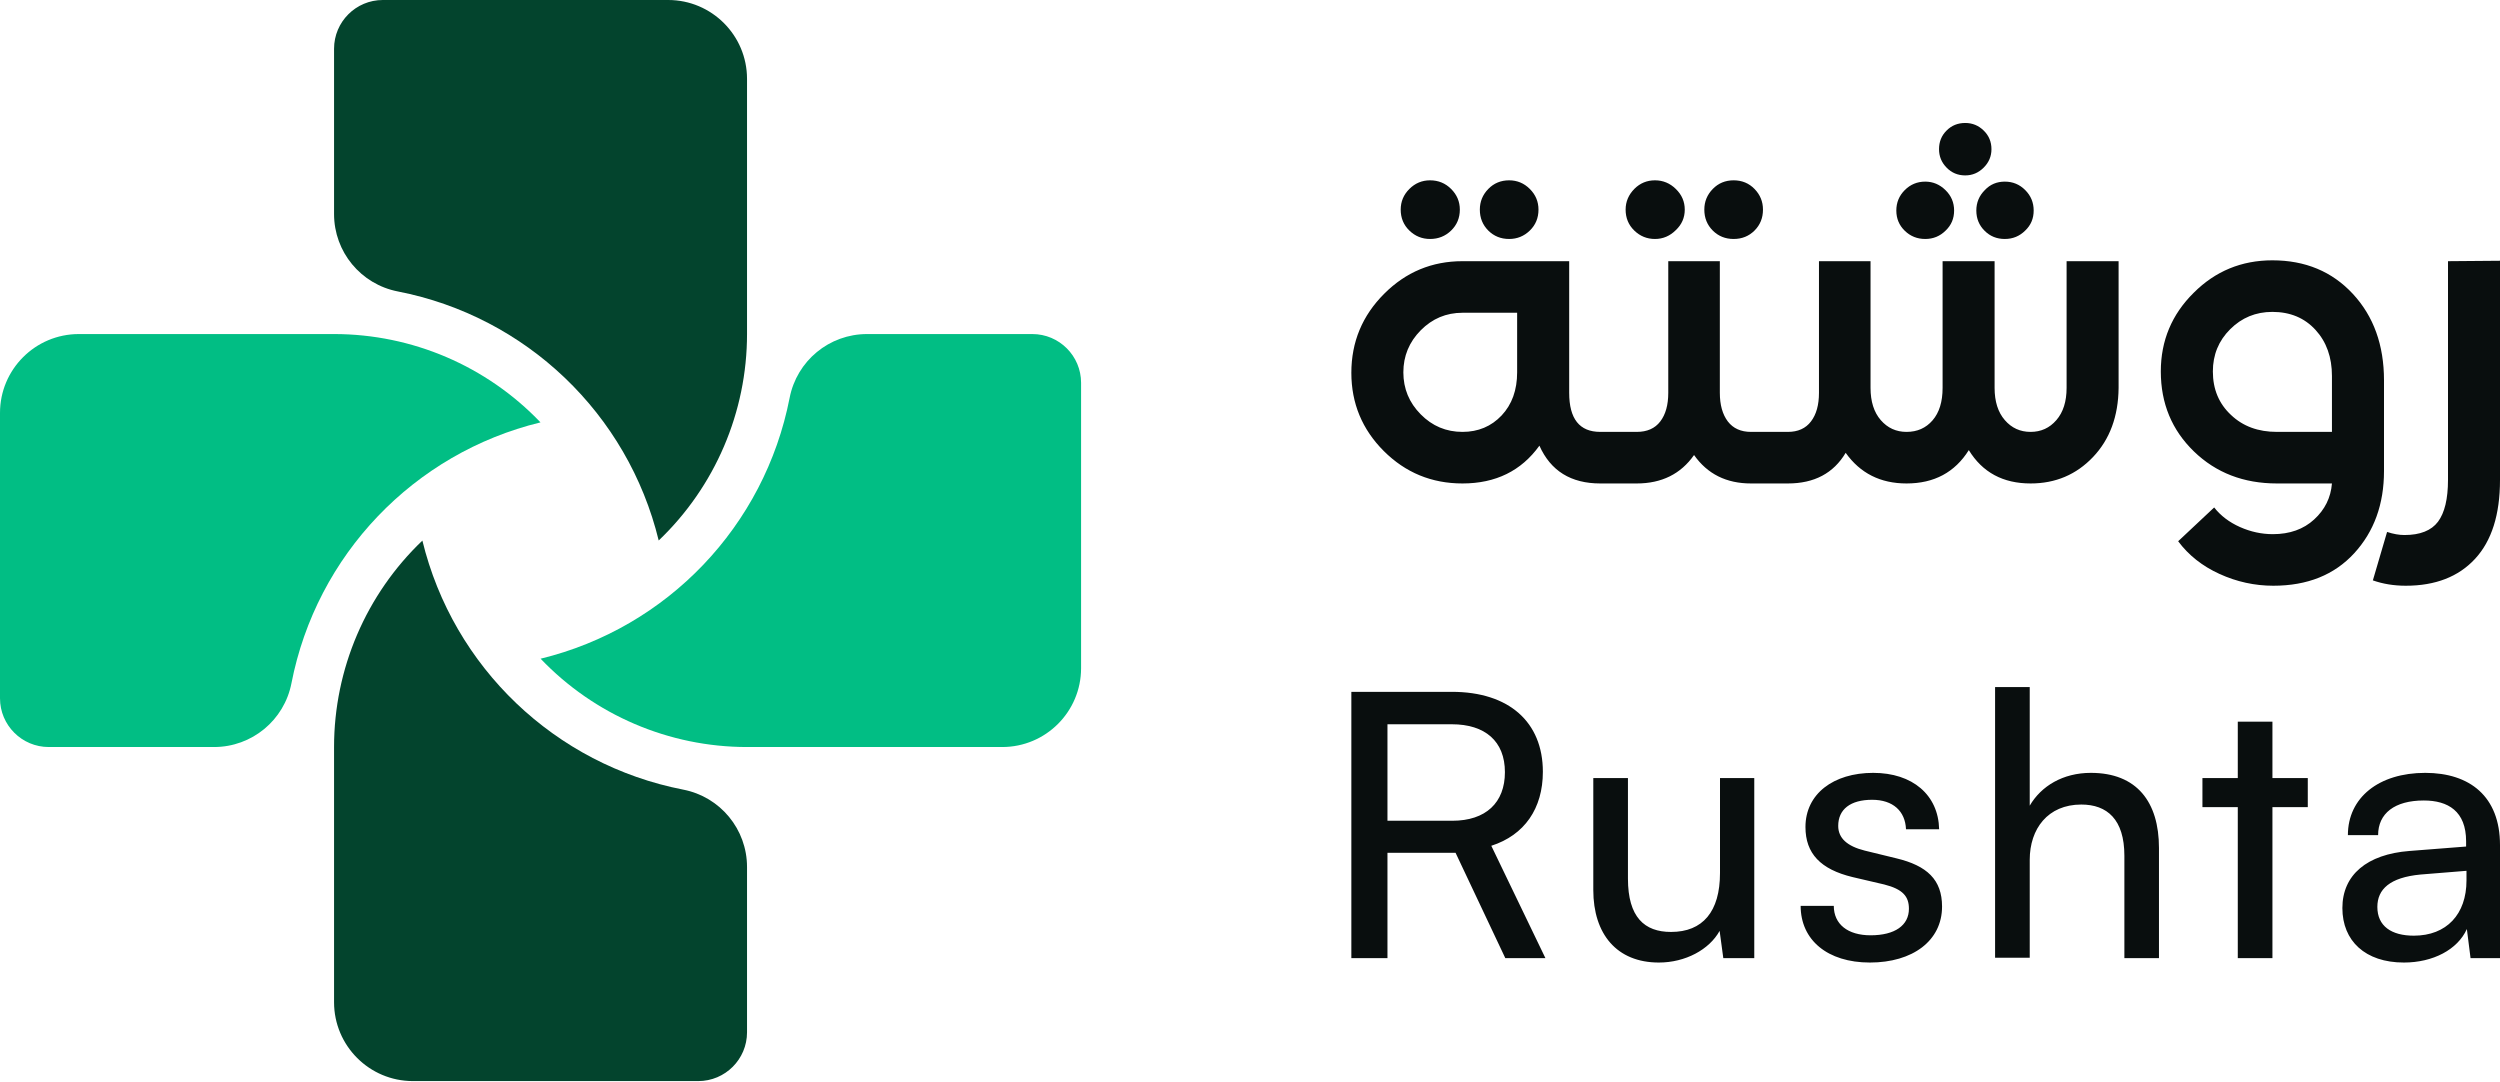
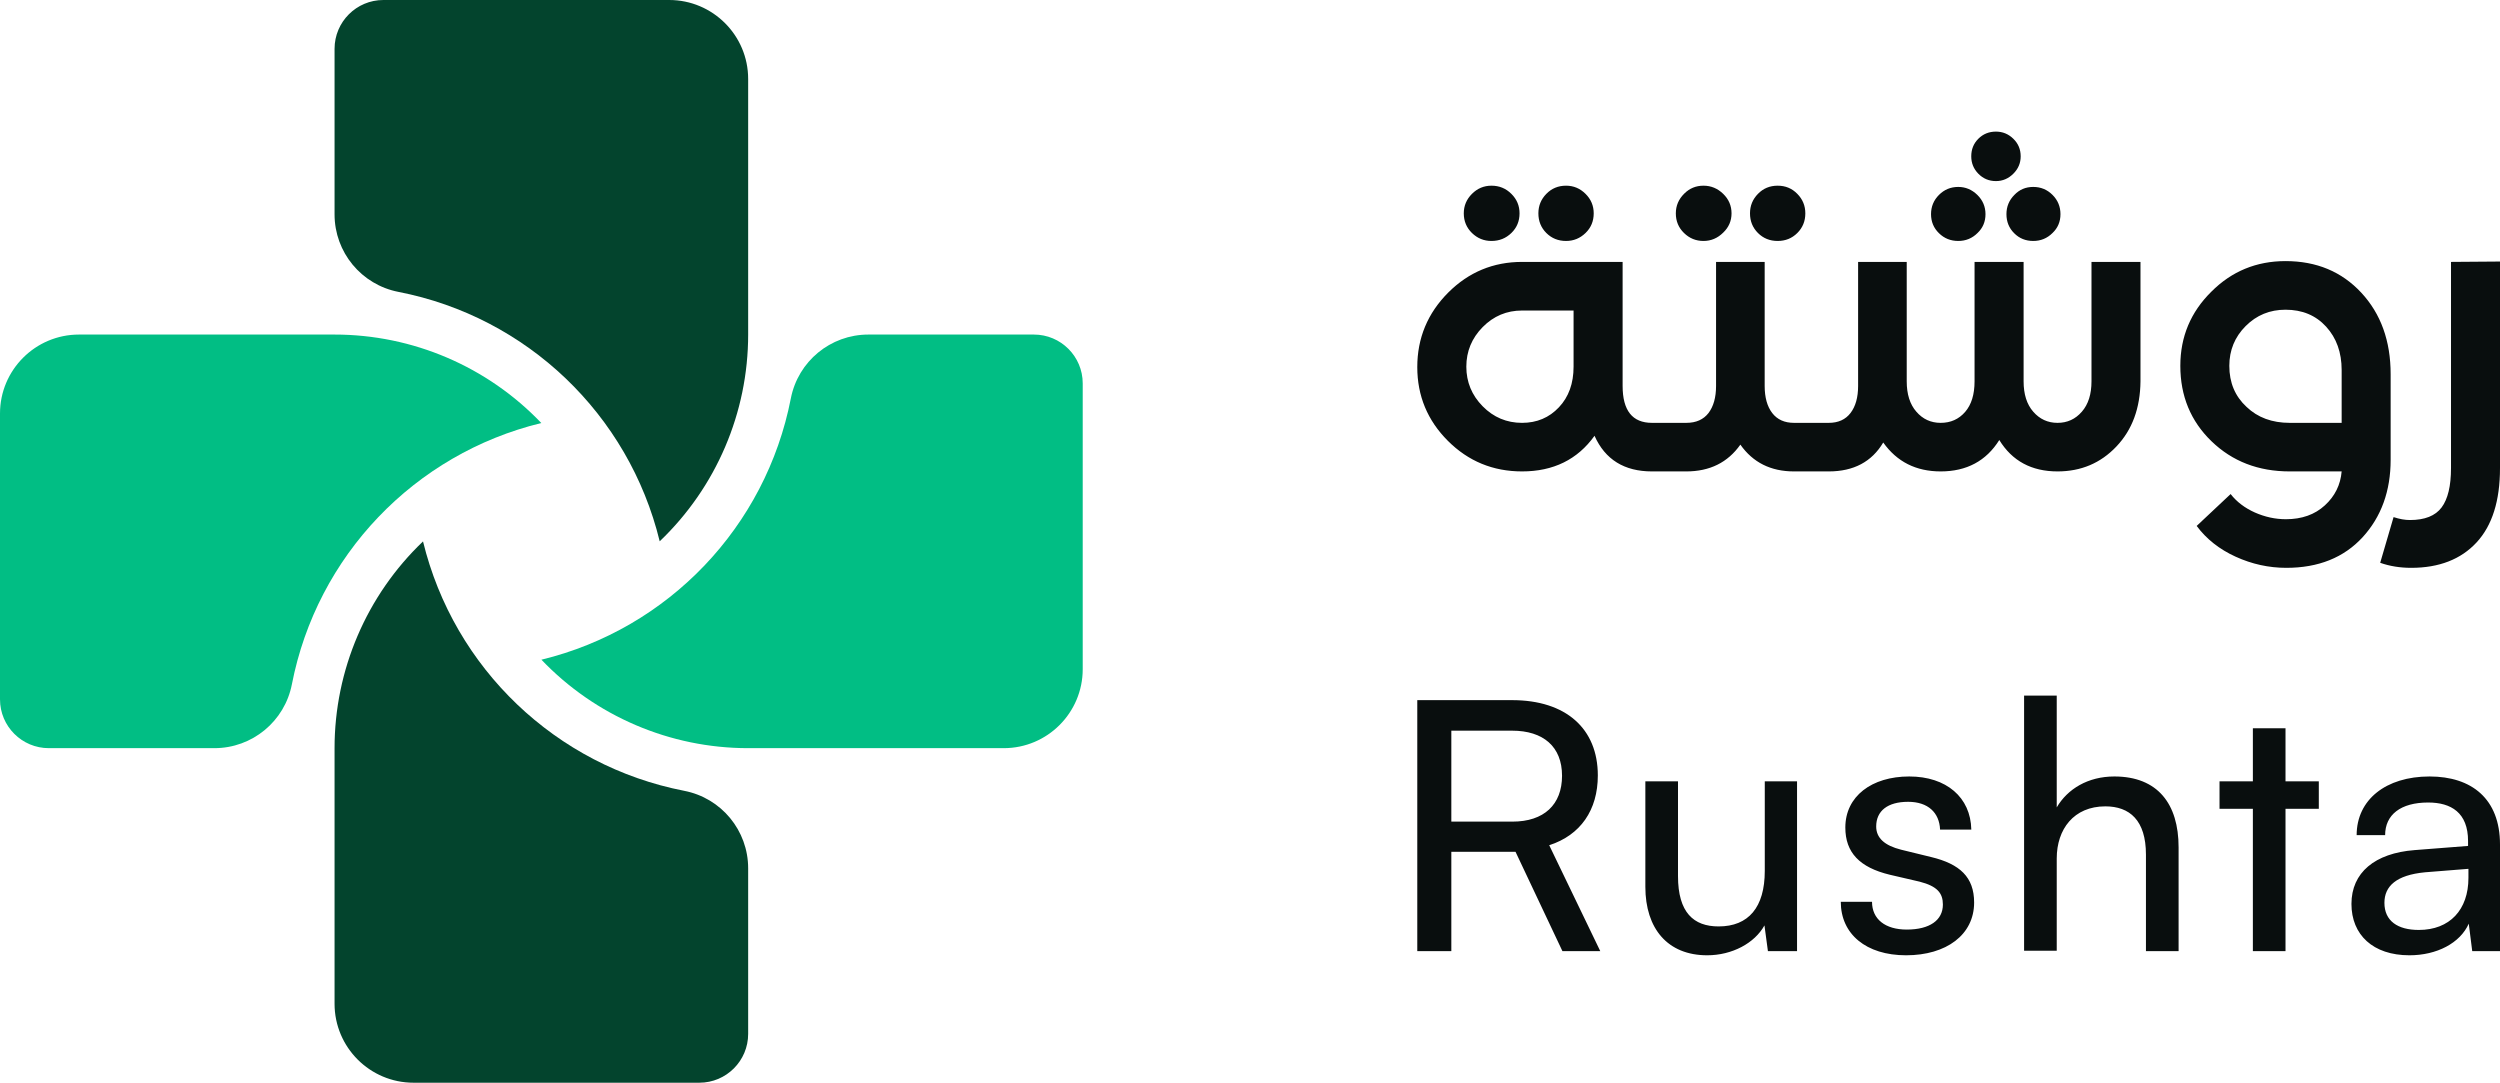
- <svg xmlns="http://www.w3.org/2000/svg" viewBox="0 0 462.5 200" width="462.5" height="200" role="img" aria-label="Rushta روشتة">
+ <svg xmlns="http://www.w3.org/2000/svg" viewBox="0 0 461.8 200" width="461.8" height="200" role="img" aria-label="Rushta روشتة">
  <g id="mark">
    <path fill="#03442D" d="M138.2 160.4L138.2 190.98C138.2 195.96 134.16 200 129.18 200L76.39 200C68.34 200 61.8 193.47 61.8 185.41L61.8 138.2C61.8 123.77 67.71 109.97 78.14 100.01C83.85 123.47 102.69 141.46 126.39 146.08C133.25 147.41 138.2 153.41 138.2 160.4Z" />
    <path fill="#03442D" d="M61.8 39.6L61.8 9.02C61.8 4.04 65.84 0 70.82 0L123.61 0C131.66 0 138.2 6.53 138.2 14.59L138.2 61.8C138.2 76.23 132.29 90.03 121.86 99.99C116.15 76.53 97.31 58.54 73.61 53.92C66.75 52.59 61.8 46.59 61.8 39.6Z" />
    <path fill="#01BE84" d="M39.6 138.2L9.02 138.2C4.04 138.2 0 134.16 0 129.18L0 76.39C0 68.34 6.53 61.8 14.59 61.8L61.8 61.8C76.23 61.8 90.03 67.71 99.99 78.14C76.53 83.85 58.54 102.69 53.92 126.39C52.59 133.25 46.59 138.2 39.6 138.2Z" />
    <path fill="#01BE84" d="M160.4 61.8L190.98 61.8C195.96 61.8 200 65.84 200 70.82L200 123.61C200 131.66 193.47 138.2 185.41 138.2L138.2 138.2C123.77 138.2 109.97 132.29 100.01 121.86C123.47 116.15 141.46 97.31 146.08 73.61C147.41 66.75 153.41 61.8 160.4 61.8Z" />
  </g>
  <g id="arabic" aria-label="روشتة">
-     <path id="arabic-letters" fill="#090E0E" d="M256.09 54.33C260.09 50.33 264.91 48.32 270.56 48.32L290.3 48.32L290.3 72.67C290.3 77.49 292.21 79.9 296.05 79.9L298.52 79.9L298.52 89.44L296.05 89.44C290.62 89.44 286.87 87.11 284.79 82.45C281.44 87.11 276.7 89.44 270.56 89.44C264.86 89.44 260.01 87.44 256 83.44C252 79.44 250 74.61 250 68.97C250 63.26 252.03 58.38 256.09 54.33ZM259.62 68.88C259.62 71.9 260.69 74.49 262.83 76.65C264.97 78.82 267.54 79.9 270.56 79.9C273.46 79.9 275.88 78.89 277.8 76.86C279.71 74.83 280.67 72.17 280.67 68.88L280.67 57.86L270.56 57.86C267.54 57.86 264.97 58.95 262.83 61.11C260.69 63.28 259.62 65.87 259.62 68.88ZM296.88 79.9L302.8 79.9C304.71 79.9 306.17 79.26 307.15 77.97C308.14 76.68 308.63 74.91 308.63 72.67L308.63 48.32L318.17 48.32L318.17 72.67C318.17 74.91 318.67 76.68 319.65 77.97C320.64 79.26 322.07 79.9 323.93 79.9L329.93 79.9L329.93 89.44L323.93 89.44C319.38 89.44 315.87 87.69 313.4 84.18C310.94 87.69 307.4 89.44 302.8 89.44L296.88 89.44ZM330.76 79.9C332.62 79.9 334.05 79.26 335.03 77.97C336.02 76.68 336.51 74.91 336.51 72.67L336.51 48.32L346.05 48.32L346.05 71.76C346.05 74.28 346.68 76.27 347.94 77.72C349.21 79.18 350.79 79.9 352.71 79.9C354.69 79.9 356.29 79.19 357.52 77.77C358.76 76.34 359.38 74.34 359.38 71.76L359.38 48.32L369 48.32L369 71.76C369 74.28 369.63 76.27 370.89 77.72C372.15 79.18 373.74 79.9 375.66 79.9C377.58 79.9 379.17 79.18 380.43 77.72C381.69 76.27 382.32 74.28 382.32 71.76L382.32 48.32L391.94 48.32L391.94 71.76C391.89 77.02 390.31 81.29 387.21 84.55C384.11 87.81 380.26 89.44 375.66 89.44C370.56 89.44 366.75 87.39 364.23 83.27C361.65 87.39 357.81 89.44 352.71 89.44C347.89 89.44 344.13 87.55 341.45 83.77C339.2 87.55 335.64 89.44 330.76 89.44L328.29 89.44L328.29 79.9ZM405.84 54.16C409.84 50.16 414.69 48.16 420.39 48.16C426.48 48.16 431.44 50.23 435.28 54.37C439.12 58.51 441.04 63.84 441.04 70.36L441.04 87.14C441.04 93.28 439.2 98.35 435.53 102.35C431.85 106.36 426.86 108.36 420.56 108.36C417.11 108.36 413.79 107.63 410.61 106.18C407.43 104.73 404.88 102.71 402.96 100.13L409.62 93.88C410.83 95.42 412.42 96.62 414.39 97.5C416.37 98.38 418.39 98.82 420.48 98.82C423.6 98.82 426.15 97.91 428.12 96.1C430.1 94.29 431.2 92.07 431.41 89.44L421.22 89.44C415.08 89.44 409.96 87.47 405.88 83.52C401.8 79.57 399.75 74.64 399.75 68.72C399.75 63.02 401.78 58.17 405.84 54.16ZM412.75 76.78C414.94 78.86 417.76 79.9 421.22 79.9L431.41 79.9L431.41 69.54C431.41 66.09 430.4 63.25 428.37 61.03C426.34 58.81 423.68 57.7 420.39 57.7C417.32 57.7 414.72 58.77 412.58 60.91C410.44 63.04 409.38 65.65 409.38 68.72C409.38 72.01 410.5 74.69 412.75 76.78ZM441.61 98.41C442.76 98.79 443.83 98.98 444.82 98.98C447.72 98.98 449.79 98.16 451.03 96.52C452.26 94.87 452.88 92.29 452.88 88.78L452.88 48.32L462.5 48.24L462.5 88.78C462.5 95.2 460.96 100.06 457.89 103.38C454.82 106.7 450.55 108.36 445.07 108.36C442.87 108.36 440.84 108.03 438.98 107.37Z" />
-     <path id="arabic-dots" fill="#090E0E" d="M259.13 38.78C259.13 37.3 259.66 36.03 260.73 34.96C261.8 33.89 263.08 33.36 264.56 33.36C266.09 33.36 267.39 33.89 268.46 34.96C269.53 36.03 270.07 37.3 270.07 38.78C270.07 40.32 269.53 41.61 268.46 42.65C267.39 43.69 266.09 44.21 264.56 44.21C263.08 44.21 261.8 43.69 260.73 42.65C259.66 41.61 259.13 40.32 259.13 38.78ZM273.77 38.78C273.77 37.3 274.29 36.03 275.33 34.96C276.37 33.89 277.66 33.36 279.19 33.36C280.67 33.36 281.95 33.89 283.02 34.96C284.09 36.03 284.62 37.3 284.62 38.78C284.62 40.32 284.09 41.61 283.02 42.65C281.95 43.69 280.67 44.21 279.19 44.21C277.66 44.21 276.37 43.69 275.33 42.65C274.29 41.61 273.77 40.32 273.77 38.78ZM315.3 38.78C315.3 37.3 315.82 36.03 316.86 34.96C317.9 33.89 319.19 33.36 320.72 33.36C322.26 33.36 323.55 33.89 324.59 34.96C325.63 36.03 326.15 37.3 326.15 38.78C326.15 40.32 325.63 41.61 324.59 42.65C323.55 43.69 322.26 44.21 320.72 44.21C319.19 44.21 317.9 43.69 316.86 42.65C315.82 41.61 315.3 40.32 315.3 38.78ZM302.38 34.92C303.43 33.88 304.69 33.36 306.17 33.36C307.65 33.36 308.94 33.89 310.03 34.96C311.13 36.03 311.68 37.3 311.68 38.78C311.68 40.27 311.13 41.53 310.03 42.57C308.94 43.66 307.65 44.21 306.17 44.21C304.69 44.21 303.41 43.69 302.34 42.65C301.27 41.61 300.74 40.32 300.74 38.78C300.74 37.3 301.29 36.02 302.38 34.92ZM352.38 35.17C353.43 34.12 354.69 33.6 356.17 33.6C357.59 33.6 358.84 34.12 359.91 35.17C360.98 36.21 361.51 37.47 361.51 38.95C361.51 40.43 360.99 41.66 359.95 42.65C358.91 43.69 357.65 44.21 356.17 44.21C354.69 44.21 353.43 43.71 352.38 42.69C351.34 41.68 350.82 40.43 350.82 38.95C350.82 37.47 351.34 36.21 352.38 35.17ZM367.19 35.17C368.17 34.12 369.41 33.6 370.89 33.6C372.37 33.6 373.63 34.12 374.67 35.17C375.71 36.21 376.23 37.47 376.23 38.95C376.23 40.43 375.71 41.66 374.67 42.65C373.63 43.69 372.37 44.21 370.89 44.21C369.41 44.21 368.16 43.71 367.15 42.69C366.13 41.68 365.62 40.43 365.62 38.95C365.62 37.47 366.15 36.21 367.19 35.17ZM360.12 24.15C361.05 23.21 362.2 22.75 363.57 22.75C364.88 22.75 366.02 23.21 366.98 24.15C367.94 25.08 368.42 26.23 368.42 27.6C368.42 28.92 367.94 30.05 366.98 31.01C366.02 31.97 364.88 32.45 363.57 32.45C362.2 32.45 361.05 31.97 360.12 31.01C359.18 30.05 358.72 28.92 358.72 27.6C358.72 26.23 359.18 25.08 360.12 24.15Z" />
+     <path id="arabic-letters" fill="#090E0E" d="M267.53 54.03C271.3 50.27 275.84 48.38 281.15 48.38L299.73 48.38L299.73 71.29C299.73 75.84 301.54 78.11 305.15 78.11L307.47 78.11L307.47 87.08L305.15 87.08C300.04 87.08 296.5 84.89 294.54 80.5C291.4 84.89 286.93 87.08 281.15 87.08C275.79 87.08 271.22 85.2 267.45 81.43C263.69 77.67 261.8 73.13 261.8 67.81C261.8 62.45 263.71 57.85 267.53 54.03ZM270.86 67.73C270.86 70.57 271.87 73.01 273.88 75.05C275.89 77.09 278.32 78.11 281.15 78.11C283.89 78.11 286.16 77.15 287.96 75.24C289.77 73.33 290.67 70.83 290.67 67.73L290.67 57.36L281.15 57.36C278.32 57.36 275.89 58.38 273.88 60.42C271.87 62.46 270.86 64.9 270.86 67.73ZM305.92 78.11L311.49 78.11C313.3 78.11 314.67 77.5 315.6 76.29C316.52 75.07 316.99 73.41 316.99 71.29L316.99 48.38L325.97 48.38L325.97 71.29C325.97 73.41 326.43 75.07 327.36 76.29C328.29 77.5 329.63 78.11 331.39 78.11L337.04 78.11L337.04 87.08L331.39 87.08C327.1 87.08 323.8 85.43 321.48 82.13C319.16 85.43 315.83 87.08 311.49 87.08L305.92 87.08ZM337.81 78.11C339.56 78.11 340.91 77.5 341.83 76.29C342.76 75.07 343.23 73.41 343.23 71.29L343.23 48.38L352.21 48.38L352.21 70.44C352.21 72.82 352.8 74.69 353.99 76.05C355.17 77.42 356.67 78.11 358.48 78.11C360.33 78.11 361.84 77.43 363 76.09C364.16 74.75 364.74 72.87 364.74 70.44L364.74 48.38L373.8 48.38L373.8 70.44C373.8 72.82 374.39 74.69 375.58 76.05C376.77 77.42 378.26 78.11 380.07 78.11C381.88 78.11 383.37 77.42 384.56 76.05C385.75 74.69 386.34 72.82 386.34 70.44L386.34 48.38L395.39 48.38L395.39 70.44C395.34 75.4 393.86 79.41 390.94 82.48C388.03 85.55 384.4 87.08 380.07 87.08C375.27 87.08 371.68 85.15 369.31 81.28C366.89 85.15 363.27 87.08 358.48 87.08C353.93 87.08 350.4 85.3 347.87 81.74C345.76 85.3 342.4 87.08 337.81 87.08L335.49 87.08L335.49 78.11ZM408.48 53.88C412.24 50.11 416.81 48.23 422.18 48.23C427.9 48.23 432.57 50.18 436.18 54.07C439.8 57.97 441.6 62.99 441.6 69.13L441.6 84.92C441.6 90.7 439.87 95.47 436.42 99.24C432.96 103 428.26 104.89 422.33 104.89C419.08 104.89 415.96 104.2 412.96 102.83C409.97 101.47 407.57 99.57 405.77 97.15L412.04 91.26C413.17 92.71 414.67 93.84 416.52 94.67C418.38 95.49 420.29 95.91 422.25 95.91C425.19 95.91 427.59 95.06 429.45 93.35C431.31 91.65 432.34 89.56 432.55 87.08L422.95 87.08C417.17 87.08 412.36 85.23 408.51 81.51C404.67 77.8 402.75 73.15 402.75 67.58C402.75 62.21 404.66 57.65 408.48 53.88ZM414.98 75.16C417.04 77.13 419.7 78.11 422.95 78.11L432.55 78.11L432.55 68.35C432.55 65.1 431.59 62.43 429.68 60.34C427.77 58.25 425.27 57.21 422.18 57.21C419.29 57.21 416.83 58.21 414.82 60.23C412.81 62.24 411.8 64.69 411.8 67.58C411.8 70.68 412.86 73.2 414.98 75.16ZM442.14 95.52C443.23 95.88 444.23 96.06 445.16 96.06C447.9 96.06 449.85 95.29 451.01 93.74C452.17 92.19 452.75 89.77 452.75 86.46L452.75 48.38L461.8 48.31L461.8 86.46C461.8 92.5 460.36 97.08 457.47 100.2C454.58 103.32 450.55 104.89 445.39 104.89C443.33 104.89 441.42 104.58 439.67 103.96Z" />
+     <path id="arabic-dots" fill="#090E0E" d="M270.39 39.41C270.39 38.01 270.9 36.81 271.9 35.81C272.91 34.8 274.11 34.3 275.5 34.3C276.95 34.3 278.17 34.8 279.18 35.81C280.19 36.81 280.69 38.01 280.69 39.41C280.69 40.85 280.19 42.06 279.18 43.04C278.17 44.02 276.95 44.51 275.5 44.51C274.11 44.51 272.91 44.02 271.9 43.04C270.9 42.06 270.39 40.85 270.39 39.41ZM284.17 39.41C284.17 38.01 284.66 36.81 285.64 35.81C286.62 34.8 287.84 34.3 289.28 34.3C290.67 34.3 291.87 34.8 292.88 35.81C293.89 36.81 294.39 38.01 294.39 39.41C294.39 40.85 293.89 42.06 292.88 43.04C291.87 44.02 290.67 44.51 289.28 44.51C287.84 44.51 286.62 44.02 285.64 43.04C284.66 42.06 284.17 40.85 284.17 39.41ZM323.26 39.41C323.26 38.01 323.75 36.81 324.73 35.81C325.71 34.8 326.92 34.3 328.37 34.3C329.81 34.3 331.02 34.8 332 35.81C332.99 36.81 333.48 38.01 333.48 39.41C333.48 40.85 332.99 42.06 332 43.04C331.02 44.02 329.81 44.51 328.37 44.51C326.92 44.51 325.71 44.02 324.73 43.04C323.75 42.06 323.26 40.85 323.26 39.41ZM311.11 35.77C312.09 34.79 313.27 34.3 314.67 34.3C316.06 34.3 317.27 34.8 318.31 35.81C319.34 36.81 319.85 38.01 319.85 39.41C319.85 40.8 319.34 41.99 318.31 42.97C317.27 44 316.06 44.51 314.67 44.51C313.27 44.51 312.07 44.02 311.07 43.04C310.06 42.06 309.56 40.85 309.56 39.41C309.56 38.01 310.07 36.8 311.11 35.77ZM358.17 36C359.15 35.02 360.33 34.53 361.73 34.53C363.07 34.53 364.24 35.02 365.25 36C366.25 36.98 366.76 38.17 366.76 39.56C366.76 40.95 366.27 42.11 365.29 43.04C364.31 44.02 363.12 44.51 361.73 44.51C360.33 44.51 359.15 44.04 358.17 43.08C357.19 42.13 356.7 40.95 356.7 39.56C356.7 38.17 357.19 36.98 358.17 36ZM372.1 36C373.03 35.02 374.19 34.53 375.58 34.53C376.97 34.53 378.16 35.02 379.14 36C380.12 36.98 380.61 38.17 380.61 39.56C380.61 40.95 380.12 42.11 379.14 43.04C378.16 44.02 376.97 44.51 375.58 44.51C374.19 44.51 373.01 44.04 372.06 43.08C371.1 42.13 370.63 40.95 370.63 39.56C370.63 38.17 371.12 36.98 372.1 36ZM365.44 25.63C366.32 24.75 367.4 24.31 368.69 24.31C369.93 24.31 371 24.75 371.9 25.63C372.81 26.51 373.26 27.59 373.26 28.88C373.26 30.12 372.81 31.19 371.9 32.09C371 32.99 369.93 33.45 368.69 33.45C367.4 33.45 366.32 32.99 365.44 32.09C364.56 31.19 364.13 30.12 364.13 28.88C364.13 27.59 364.56 26.51 365.44 25.63Z" />
  </g>
-   <path id="english" aria-label="Rushta" fill="#090E0E" d="M256.68 177.25L256.68 157.77L269.28 157.77L278.48 177.25L285.9 177.25L275.89 156.47C282.02 154.5 285.43 149.59 285.43 142.78C285.43 133.58 279.16 127.99 268.6 127.99L250 127.99L250 177.25ZM256.68 133.99L268.6 133.99C274.73 133.99 278.41 137.12 278.41 142.85C278.41 148.5 274.87 151.84 268.67 151.84L256.68 151.84ZM318.2 143.94L318.2 161.51C318.2 168.67 315 172.41 309.14 172.41C304.23 172.41 301.17 169.69 301.17 162.54L301.17 143.94L294.76 143.94L294.76 164.65C294.76 172.82 299.12 178.07 306.89 178.07C311.79 178.07 316.22 175.68 318.13 172.21L318.81 177.25L324.54 177.25L324.54 143.94ZM333.12 167.58C333.12 173.91 338.09 178.07 345.93 178.07C353.83 178.07 359.28 174.05 359.28 167.71C359.28 162.74 356.49 160.15 350.83 158.79L344.97 157.36C341.7 156.54 340.07 155.04 340.07 152.79C340.07 149.73 342.32 147.96 346.34 147.96C350.22 147.96 352.47 150.07 352.61 153.41L358.74 153.41C358.6 147.07 353.83 142.98 346.54 142.98C339.18 142.98 334.01 146.87 334.01 153C334.01 157.9 336.8 160.83 342.73 162.26L348.59 163.63C352.06 164.51 353.15 165.87 353.15 168.12C353.15 171.19 350.56 173.03 346.06 173.03C341.84 173.03 339.25 170.98 339.25 167.58ZM375.5 177.18L375.5 159.06C375.5 153.34 378.84 148.84 385.04 148.84C389.8 148.84 393.01 151.57 393.01 158.31L393.01 177.25L399.41 177.25L399.41 156.88C399.41 148.36 395.32 142.98 386.81 142.98C381.63 142.98 377.61 145.43 375.5 149.05L375.5 127.11L369.09 127.11L369.09 177.18ZM420.4 177.25L420.4 149.32L426.94 149.32L426.94 143.94L420.4 143.94L420.4 133.51L413.99 133.51L413.99 143.94L407.45 143.94L407.45 149.32L413.99 149.32L413.99 177.25ZM444.72 178.07C450.1 178.07 454.66 175.68 456.37 171.87L457.05 177.25L462.5 177.25L462.5 156.34C462.5 147.34 456.91 142.98 448.67 142.98C440.08 142.98 434.36 147.55 434.36 154.5L439.95 154.5C439.95 150.48 443.01 148.09 448.4 148.09C452.89 148.09 456.23 150.07 456.23 155.65L456.23 156.61L445.74 157.43C437.9 158.04 433.34 161.85 433.34 167.99C433.34 174.05 437.56 178.07 444.72 178.07ZM446.56 173.1C442.4 173.1 439.81 171.32 439.81 167.78C439.81 164.51 442.13 162.33 447.78 161.79L456.3 161.1L456.3 162.88C456.3 169.14 452.62 173.1 446.56 173.1Z" />
+   <path id="english" aria-label="Rushta" fill="#090E0E" d="M268.09 175.69L268.09 157.35L279.95 157.35L288.61 175.69L295.6 175.69L286.17 156.13C291.94 154.27 295.15 149.65 295.15 143.24C295.15 134.58 289.25 129.33 279.31 129.33L261.8 129.33L261.8 175.69ZM268.09 134.97L279.31 134.97C285.08 134.97 288.54 137.92 288.54 143.3C288.54 148.63 285.21 151.77 279.37 151.77L268.09 151.77ZM325.99 144.33L325.99 160.87C325.99 167.61 322.98 171.13 317.46 171.13C312.85 171.13 309.96 168.57 309.96 161.84L309.96 144.33L303.93 144.33L303.93 163.82C303.93 171.52 308.04 176.46 315.35 176.46C319.96 176.46 324.13 174.21 325.93 170.94L326.57 175.69L331.95 175.69L331.95 144.33ZM340.03 166.58C340.03 172.55 344.71 176.46 352.09 176.46C359.53 176.46 364.66 172.67 364.66 166.71C364.66 162.03 362.03 159.59 356.71 158.31L351.19 156.96C348.11 156.19 346.57 154.78 346.57 152.67C346.57 149.78 348.69 148.11 352.47 148.11C356.13 148.11 358.24 150.1 358.37 153.24L364.14 153.24C364.02 147.28 359.53 143.43 352.67 143.43C345.74 143.43 340.87 147.09 340.87 152.86C340.87 157.48 343.5 160.23 349.08 161.58L354.59 162.86C357.86 163.7 358.89 164.98 358.89 167.09C358.89 169.98 356.45 171.71 352.22 171.71C348.24 171.71 345.8 169.79 345.8 166.58ZM379.92 175.62L379.92 158.57C379.92 153.18 383.06 148.95 388.9 148.95C393.38 148.95 396.4 151.51 396.4 157.86L396.4 175.69L402.43 175.69L402.43 156.51C402.43 148.5 398.58 143.43 390.56 143.43C385.69 143.43 381.91 145.74 379.92 149.14L379.92 128.49L373.89 128.49L373.89 175.62ZM422.18 175.69L422.18 149.4L428.33 149.4L428.33 144.33L422.18 144.33L422.18 134.52L416.15 134.52L416.15 144.33L409.99 144.33L409.99 149.4L416.15 149.4L416.15 175.69ZM445.07 176.46C450.13 176.46 454.43 174.21 456.03 170.62L456.67 175.69L461.8 175.69L461.8 156C461.8 147.54 456.55 143.43 448.79 143.43C440.71 143.43 435.32 147.73 435.32 154.27L440.58 154.27C440.58 150.49 443.46 148.24 448.53 148.24C452.76 148.24 455.9 150.1 455.9 155.36L455.9 156.26L446.03 157.03C438.66 157.6 434.36 161.2 434.36 166.97C434.36 172.67 438.33 176.46 445.07 176.46ZM446.8 171.78C442.89 171.78 440.45 170.11 440.45 166.77C440.45 163.7 442.63 161.64 447.95 161.13L455.97 160.49L455.97 162.16C455.97 168.06 452.51 171.78 446.8 171.78Z" />
</svg>
